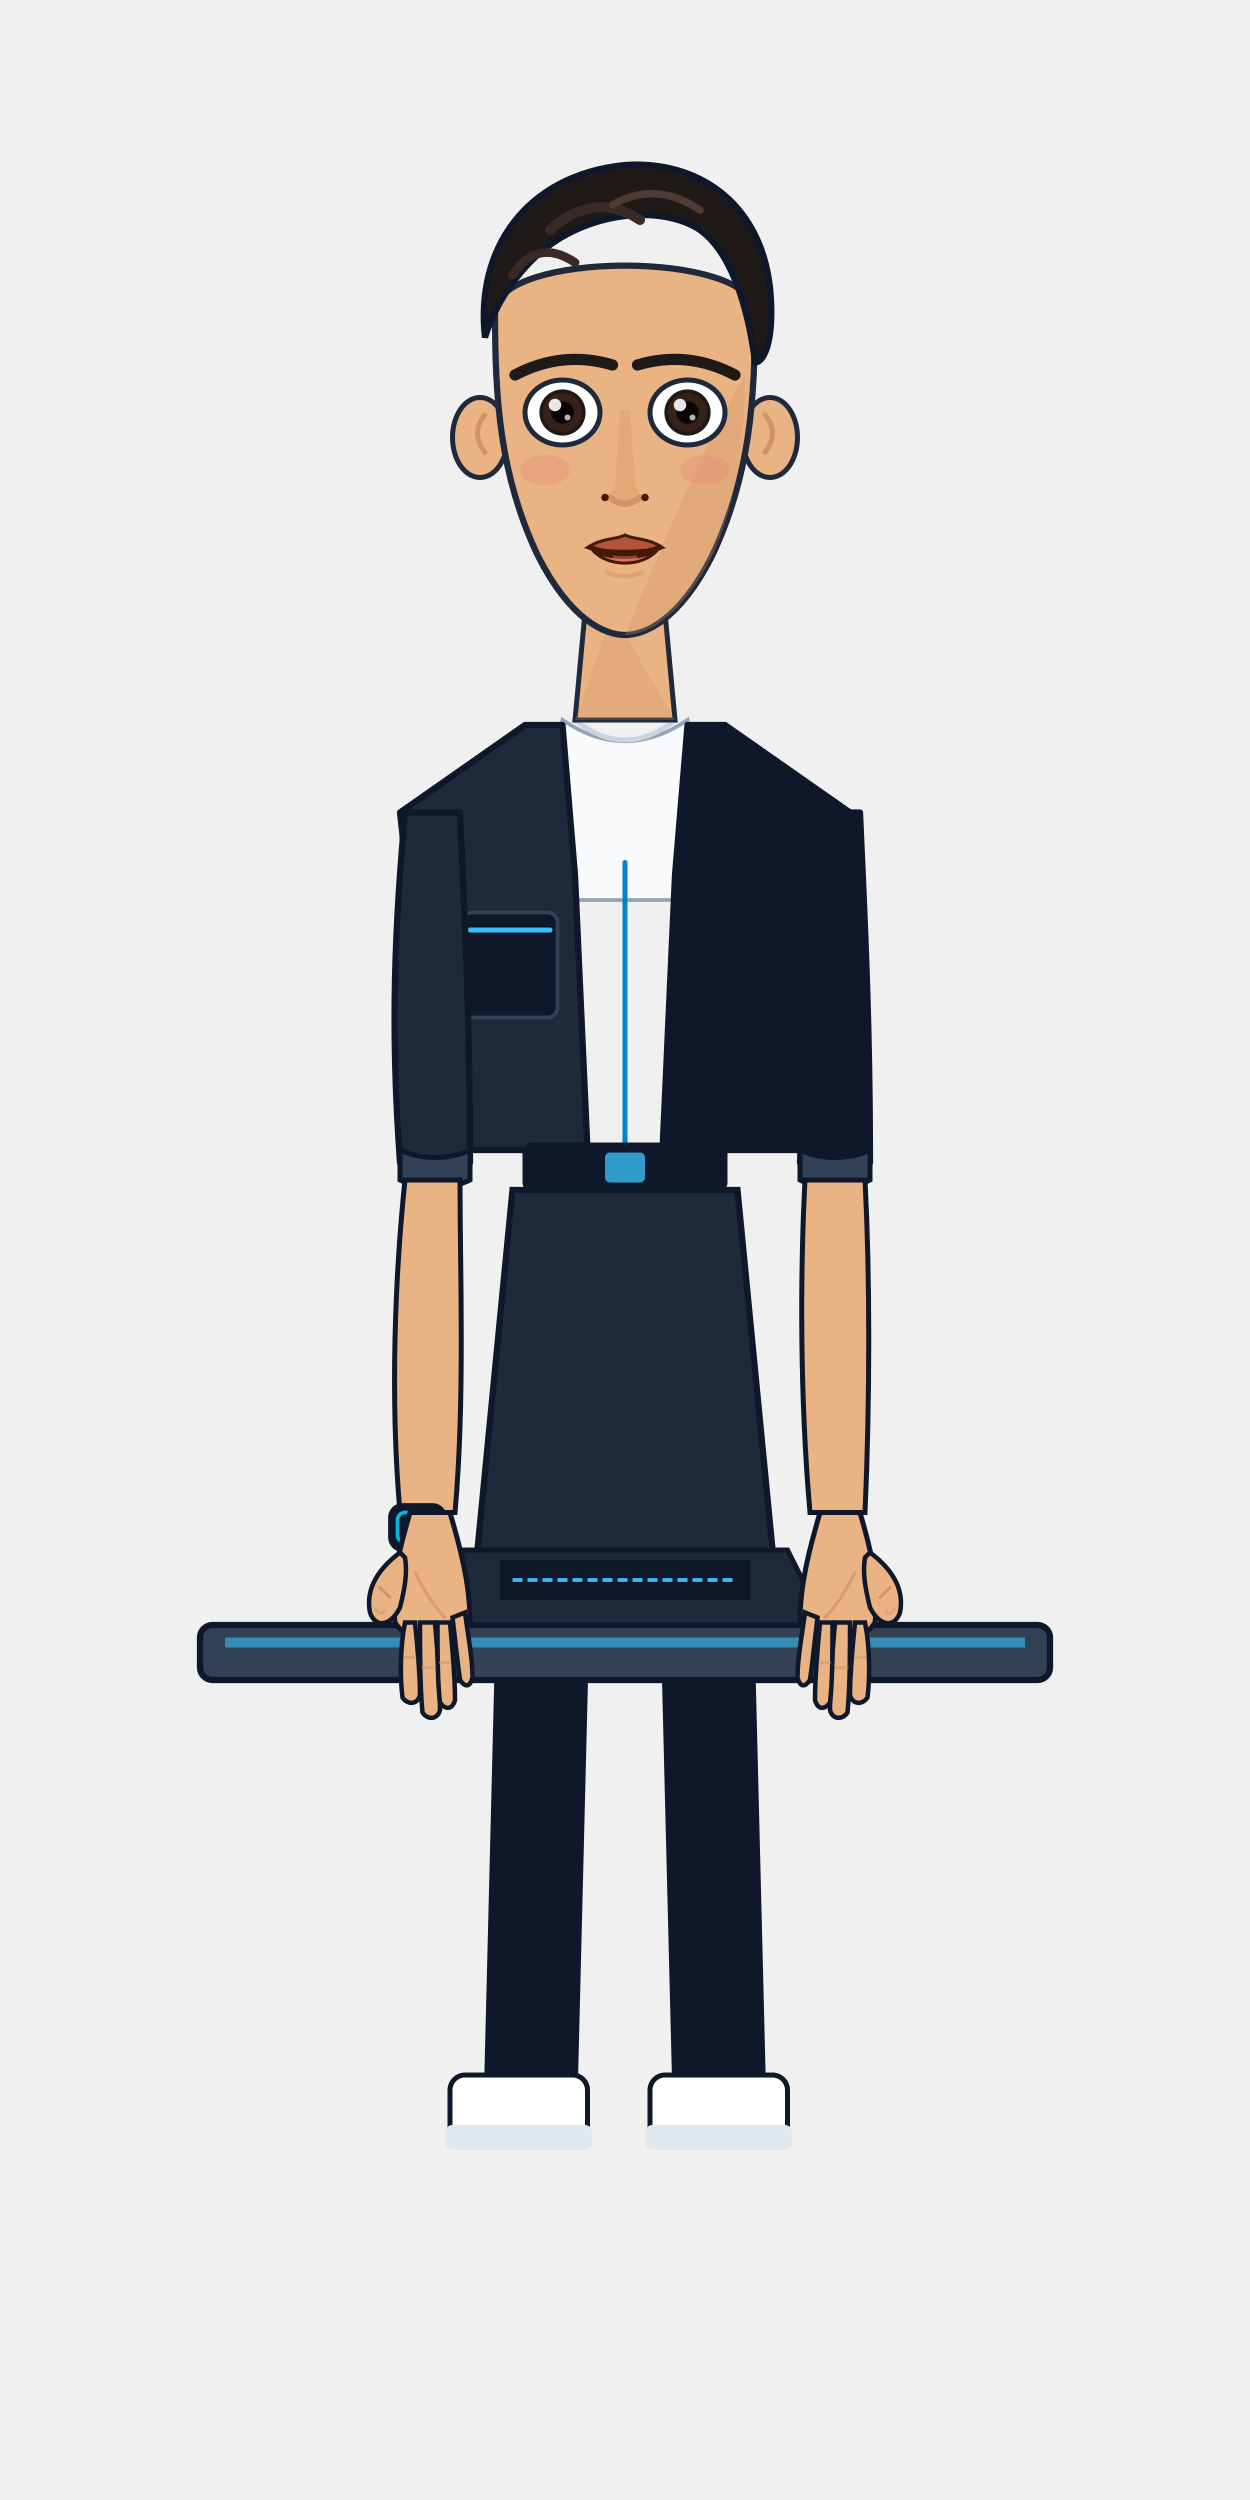
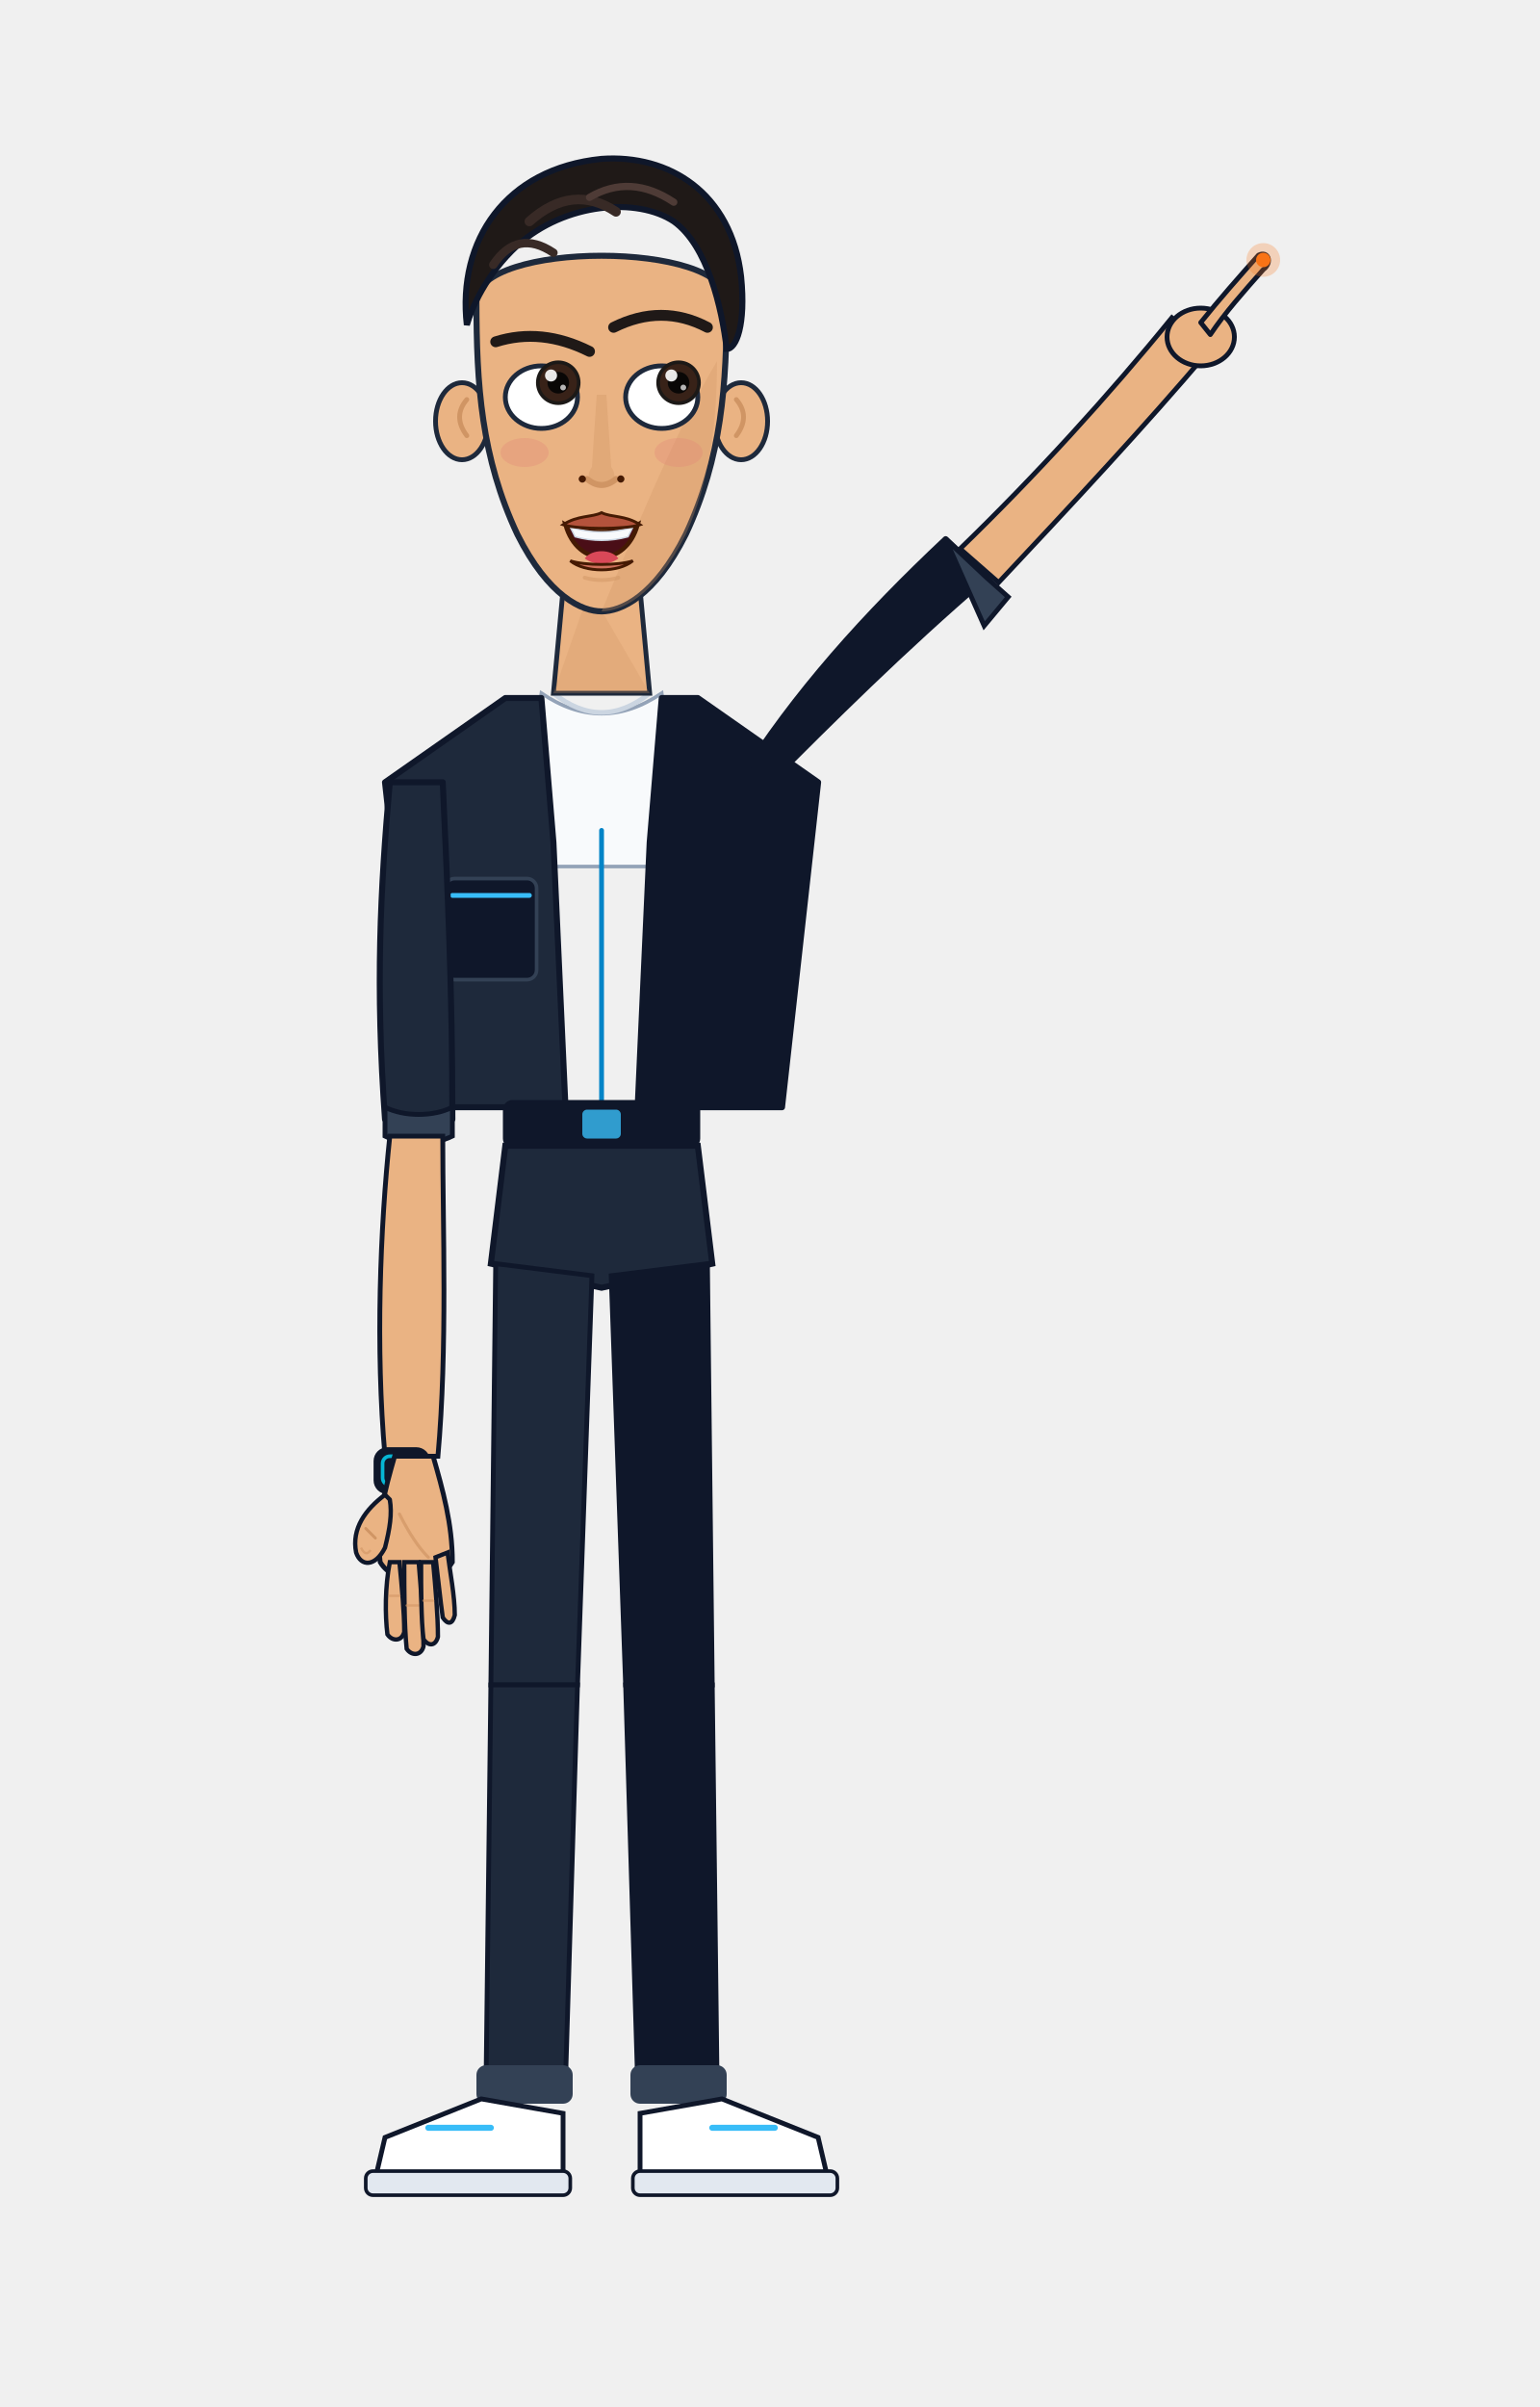
- <svg xmlns="http://www.w3.org/2000/svg" viewBox="0 50 500 1000" width="500" height="1000">
+ <svg xmlns="http://www.w3.org/2000/svg" viewBox="0 50 640 1000" width="640" height="1000">
  <g id="modern_character_root">
-     <path d="M 205 526 L 295 526 L 310 680 L 190 680 Z" fill="#1e293b" stroke="#0f172a" stroke-width="2.5" />
-     <path d="M 200 680 L 235 680 L 230 880 L 195 880 Z" fill="#0f172a" stroke="#0f172a" stroke-width="2.5" />
-     <path d="M 265 680 L 300 680 L 305 880 L 270 880 Z" fill="#0f172a" stroke="#0f172a" stroke-width="2.5" />
-     <rect x="180" y="880" width="55" height="28" rx="6" fill="#ffffff" stroke="#0f172a" stroke-width="2" />
-     <rect x="178" y="900" width="59" height="10" rx="3" fill="#e2e8f0" />
-     <rect x="260" y="880" width="55" height="28" rx="6" fill="#ffffff" stroke="#0f172a" stroke-width="2" />
-     <rect x="258" y="900" width="59" height="10" rx="3" fill="#e2e8f0" />
-     <rect x="80" y="700" width="340" height="22" rx="5" fill="#334155" stroke="#0f172a" stroke-width="2.5" />
-     <rect x="90" y="705" width="320" height="4" fill="#38bdf8" opacity="0.6" />
-     <polygon points="170,700 330,700 315,670 185,670" fill="#1e293b" stroke="#0f172a" stroke-width="2" />
-     <rect x="200" y="674" width="100" height="16" fill="#0f172a" />
-     <line x1="205" y1="682" x2="295" y2="682" stroke="#38bdf8" stroke-width="1.5" stroke-dasharray="4,2" />
+     <path d="M 210 526 L 290 526 L 296 575 L 250 585 L 204 575 Z" fill="#1e293b" stroke="#0f172a" stroke-width="2.5" />
+     <path d="M 206 575 L 246 580 L 240 750 L 204 750 Z" fill="#1e293b" stroke="#0f172a" stroke-width="2" />
+     <path d="M 204 750 L 240 750 L 235 915 L 202 915 Z" fill="#1e293b" stroke="#0f172a" stroke-width="2" />
+     <rect x="198" y="908" width="40" height="16" rx="4" fill="#334155" />
+     <path d="M 254 580 L 294 575 L 296 750 L 260 750 Z" fill="#0f172a" stroke="#0f172a" stroke-width="2" />
+     <path d="M 260 750 L 296 750 L 298 915 L 265 915 Z" fill="#0f172a" stroke="#0f172a" stroke-width="2" />
+     <rect x="262" y="908" width="40" height="16" rx="4" fill="#334155" />
+     <path d="M 156 955 L 234 955 L 234 928 L 200 922 L 160 938 Z" fill="#ffffff" stroke="#0f172a" stroke-width="2" />
+     <rect x="152" y="952" width="85" height="10" rx="3" fill="#e2e8f0" stroke="#0f172a" stroke-width="1.5" />
+     <line x1="178" y1="934" x2="204" y2="934" stroke="#38bdf8" stroke-width="2.5" stroke-linecap="round" />
+     <path d="M 266 955 L 344 955 L 340 938 L 300 922 L 266 928 Z" fill="#ffffff" stroke="#0f172a" stroke-width="2" />
+     <rect x="263" y="952" width="85" height="10" rx="3" fill="#e2e8f0" stroke="#0f172a" stroke-width="1.5" />
+     <line x1="296" y1="934" x2="322" y2="934" stroke="#38bdf8" stroke-width="2.5" stroke-linecap="round" />
    <path d="M 225 338 Q 250 355 275 338 L 285 410 L 215 410 Z" fill="#f8fafc" stroke="#94a3b8" stroke-width="1.5" />
    <path d="M 230 338 Q 250 354 270 338" stroke="#cbd5e1" stroke-width="2" fill="none" />
    <path d="M 210 340 L 160 375 L 175 510 L 235 510 L 230 400 L 225 340 Z" fill="#1e293b" stroke="#0f172a" stroke-width="2.5" stroke-linejoin="round" />
    <path d="M 290 340 L 340 375 L 325 510 L 265 510 L 270 400 L 275 340 Z" fill="#0f172a" stroke="#0f172a" stroke-width="2.5" stroke-linejoin="round" />
    <line x1="250" y1="395" x2="250" y2="510" stroke="#0284c7" stroke-width="2" stroke-linecap="round" />
    <rect x="185" y="415" width="38" height="42" rx="4" fill="#0f172a" stroke="#334155" stroke-width="1.5" />
    <line x1="188" y1="422" x2="220" y2="422" stroke="#38bdf8" stroke-width="2" stroke-linecap="round" />
    <rect x="210" y="508" width="80" height="18" rx="3" fill="#0f172a" stroke="#0f172a" stroke-width="2" />
    <rect x="242" y="511" width="16" height="12" rx="2" fill="#38bdf8" opacity="0.8" />
    <path d="M 162 375 C 158 420, 156 460, 160 515 C 168 518, 182 518, 188 515 C 188 460, 186 420, 184 375 Z" fill="#1e293b" stroke="#0f172a" stroke-width="2.5" stroke-linejoin="round" />
    <path d="M 160 510 C 168 514, 180 514, 188 510 L 188 522 C 180 526, 168 526, 160 522 Z" fill="#334155" stroke="#0f172a" stroke-width="2" />
    <path d="M 162 522 C 158 560, 156 610, 160 655 L 182 655 C 186 610, 184 560, 184 522 Z" fill="#eab383" stroke="#0f172a" stroke-width="2" />
    <rect x="156" y="652" width="22" height="18" rx="5" fill="#0f172a" stroke="#0f172a" stroke-width="1.5" />
    <rect x="159" y="655" width="16" height="12" rx="3" fill="#0f172a" stroke="#06b6d4" stroke-width="1.5" />
    <circle cx="167" cy="661" r="3" fill="#06b6d4" opacity="0.85" />
    <g id="human_hand_l" transform="translate(164, 655) scale(1, 1)">
      <path d="M 0 0 C -4 14, -8 28, -6 44 C 0 54, 18 54, 24 44 C 24 28, 20 14, 16 0 Z" fill="#eab383" stroke="#0f172a" stroke-width="2" />
      <path d="M -4 16 C -12 22, -18 30, -16 40 C -14 46, -8 46, -4 38 C -2 30, -1 24, -2 18 Z" fill="#eab383" stroke="#0f172a" stroke-width="1.8" stroke-linejoin="round" />
      <line x1="-12" y1="30" x2="-8" y2="34" stroke="#d09564" stroke-width="1.2" stroke-linecap="round" />
      <path d="M -14 38 Q -12 42 -10 39" stroke="#d09564" stroke-width="1" fill="none" opacity="0.6" />
      <path d="M -2 44 C -4 54, -4 66, -3 74 C -1 77, 3 77, 4 73 C 4 65, 3 54, 2 44 Z" fill="#eab383" stroke="#0f172a" stroke-width="1.8" />
      <line x1="-2" y1="58" x2="2" y2="58" stroke="#d09564" stroke-width="1" stroke-linecap="round" opacity="0.6" />
      <path d="M 4 44 C 4 56, 4 70, 5 80 C 7 83, 11 83, 12 79 C 12 69, 11 56, 10 44 Z" fill="#eab383" stroke="#0f172a" stroke-width="1.8" />
      <line x1="5" y1="62" x2="10" y2="62" stroke="#d09564" stroke-width="1" stroke-linecap="round" opacity="0.6" />
      <path d="M 11 44 C 11 55, 11 68, 12 76 C 14 79, 17 79, 18 75 C 18 66, 17 55, 16 44 Z" fill="#eab383" stroke="#0f172a" stroke-width="1.8" />
      <line x1="12" y1="60" x2="16" y2="60" stroke="#d09564" stroke-width="1" stroke-linecap="round" opacity="0.6" />
      <path d="M 17 42 C 18 50, 19 60, 20 67 C 22 70, 24 70, 25 66 C 25 58, 23 48, 22 40 Z" fill="#eab383" stroke="#0f172a" stroke-width="1.8" />
      <path d="M 2 24 C 6 32, 10 38, 14 42" stroke="#d09564" stroke-width="1.3" fill="none" stroke-linecap="round" opacity="0.7" />
    </g>
-     <path d="M 315 375 C 320 420, 324 460, 320 515 C 328 518, 342 518, 348 515 C 348 460, 346 420, 344 375 Z" fill="#0f172a" stroke="#0f172a" stroke-width="2.5" stroke-linejoin="round" />
-     <path d="M 320 510 C 328 514, 340 514, 348 510 L 348 522 C 340 526, 328 526, 320 522 Z" fill="#334155" stroke="#0f172a" stroke-width="2" />
-     <path d="M 322 522 C 320 560, 320 610, 324 655 L 346 655 C 348 610, 348 560, 346 522 Z" fill="#eab383" stroke="#0f172a" stroke-width="2" />
-     <g id="human_hand_r" transform="translate(344, 655) scale(-1, 1)">
-       <path d="M 0 0 C -4 14, -8 28, -6 44 C 0 54, 18 54, 24 44 C 24 28, 20 14, 16 0 Z" fill="#eab383" stroke="#0f172a" stroke-width="2" />
-       <path d="M -4 16 C -12 22, -18 30, -16 40 C -14 46, -8 46, -4 38 C -2 30, -1 24, -2 18 Z" fill="#eab383" stroke="#0f172a" stroke-width="1.8" stroke-linejoin="round" />
-       <line x1="-12" y1="30" x2="-8" y2="34" stroke="#d09564" stroke-width="1.2" stroke-linecap="round" />
-       <path d="M -14 38 Q -12 42 -10 39" stroke="#d09564" stroke-width="1" fill="none" opacity="0.6" />
-       <path d="M -2 44 C -4 54, -4 66, -3 74 C -1 77, 3 77, 4 73 C 4 65, 3 54, 2 44 Z" fill="#eab383" stroke="#0f172a" stroke-width="1.8" />
-       <line x1="-2" y1="58" x2="2" y2="58" stroke="#d09564" stroke-width="1" stroke-linecap="round" opacity="0.6" />
-       <path d="M 4 44 C 4 56, 4 70, 5 80 C 7 83, 11 83, 12 79 C 12 69, 11 56, 10 44 Z" fill="#eab383" stroke="#0f172a" stroke-width="1.8" />
-       <line x1="5" y1="62" x2="10" y2="62" stroke="#d09564" stroke-width="1" stroke-linecap="round" opacity="0.6" />
-       <path d="M 11 44 C 11 55, 11 68, 12 76 C 14 79, 17 79, 18 75 C 18 66, 17 55, 16 44 Z" fill="#eab383" stroke="#0f172a" stroke-width="1.8" />
-       <line x1="12" y1="60" x2="16" y2="60" stroke="#d09564" stroke-width="1" stroke-linecap="round" opacity="0.6" />
-       <path d="M 17 42 C 18 50, 19 60, 20 67 C 22 70, 24 70, 25 66 C 25 58, 23 48, 22 40 Z" fill="#eab383" stroke="#0f172a" stroke-width="1.8" />
-       <path d="M 2 24 C 6 32, 10 38, 14 42" stroke="#d09564" stroke-width="1.3" fill="none" stroke-linecap="round" opacity="0.7" />
-     </g>
+     <path d="M 320 375 C 345 350, 375 320, 410 290 L 393 274 C 360 305, 330 338, 307 375 Z" fill="#0f172a" stroke="#0f172a" stroke-width="2.5" stroke-linejoin="round" />
+     <path d="M 410 290 L 419 298 L 409 310 L 393 274 Z" fill="#334155" stroke="#0f172a" stroke-width="2" />
+     <path d="M 415 292 C 445 260, 475 228, 503 195 L 487 182 C 461 214, 430 248, 399 278 Z" fill="#eab383" stroke="#0f172a" stroke-width="2" />
+     <ellipse cx="499" cy="190" rx="14" ry="12" fill="#eab383" stroke="#0f172a" stroke-width="2" />
+     <path d="M 499 184 C 507 174, 515 165, 523 156 C 527 154, 529 159, 525 162 C 517 171, 509 180, 503 189 Z" fill="#eab383" stroke="#0f172a" stroke-width="2" stroke-linejoin="round" />
+     <circle cx="525" cy="158" r="3" fill="#f97316" />
+     <circle cx="525" cy="158" r="7" fill="#f97316" opacity="0.25" />
    <path d="M 234 295 L 230 338 L 270 338 L 266 295 Z" fill="#eab383" stroke="#1e293b" stroke-width="2" />
    <path d="M 245 295 L 230 338 L 270 338 Z" fill="#d09564" opacity="0.25" />
    <ellipse cx="192" cy="225" rx="11" ry="16" fill="#eab383" stroke="#1e293b" stroke-width="2" />
    <path d="M 194 216 Q 188 223 194 231" stroke="#d09564" stroke-width="2" fill="none" stroke-linecap="round" />
    <ellipse cx="308" cy="225" rx="11" ry="16" fill="#eab383" stroke="#1e293b" stroke-width="2" />
    <path d="M 306 216 Q 312 223 306 231" stroke="#d09564" stroke-width="2" fill="none" stroke-linecap="round" />
    <path d="M 198 175               C 198 150, 302 150, 302 175               C 302 210, 300 240, 285 272               C 272 298, 258 304, 250 304               C 242 304, 228 298, 215 272               C 200 240, 198 210, 198 175 Z" fill="#eab383" stroke="#1e293b" stroke-width="2.5" />
    <path d="M 250 304 C 258 304, 272 298, 285 272 C 295 250, 298 225, 298 200 C 280 230, 260 280, 250 304 Z" fill="#d09564" opacity="0.3" />
    <ellipse cx="218" cy="238" rx="10" ry="6" fill="#e28878" opacity="0.35" />
    <ellipse cx="282" cy="238" rx="10" ry="6" fill="#e28878" opacity="0.35" />
    <path d="M 194 185              C 190 150, 210 120, 250 116              C 278 114, 304 130, 308 165              C 310 185, 306 195, 302 195              C 300 178, 294 152, 280 142              C 265 132, 235 134, 215 152              C 202 164, 196 178, 194 185 Z" fill="#1f1917" stroke="#0f172a" stroke-width="2.5" />
    <path d="M 220 142 Q 238 126 256 138" stroke="#382a26" stroke-width="4" stroke-linecap="round" fill="none" />
    <path d="M 245 132 Q 262 122 280 134" stroke="#4e3b36" stroke-width="3" stroke-linecap="round" fill="none" />
    <path d="M 205 160 Q 215 145 230 155" stroke="#382a26" stroke-width="3.5" stroke-linecap="round" fill="none" />
-     <path d="M 206 200 Q 225 190 245 196" stroke="#1f1917" stroke-width="4.5" stroke-linecap="round" fill="none" />
-     <path d="M 255 196 Q 275 190 294 200" stroke="#1f1917" stroke-width="4.5" stroke-linecap="round" fill="none" />
+     <path d="M 206 192 Q 225 186 245 196" stroke="#1f1917" stroke-width="4.5" stroke-linecap="round" fill="none" />
+     <path d="M 255 186 Q 275 176 294 186" stroke="#1f1917" stroke-width="4.5" stroke-linecap="round" fill="none" />
    <ellipse cx="225" cy="215" rx="15" ry="13" fill="#ffffff" stroke="#1e293b" stroke-width="2" />
-     <circle cx="225" cy="215" r="8.5" fill="#382218" stroke="#1c1917" stroke-width="1.5" />
-     <circle cx="225" cy="215" r="4.5" fill="#090706" />
-     <circle cx="222" cy="212" r="2.5" fill="#ffffff" opacity="0.9" />
-     <circle cx="227" cy="217" r="1.2" fill="#ffffff" opacity="0.7" />
+     <circle cx="232" cy="209" r="8.5" fill="#382218" stroke="#1c1917" stroke-width="1.5" />
+     <circle cx="232" cy="209" r="4.5" fill="#090706" />
+     <circle cx="229" cy="206" r="2.5" fill="#ffffff" opacity="0.9" />
+     <circle cx="234" cy="211" r="1.2" fill="#ffffff" opacity="0.7" />
    <ellipse cx="275" cy="215" rx="15" ry="13" fill="#ffffff" stroke="#1e293b" stroke-width="2" />
-     <circle cx="275" cy="215" r="8.5" fill="#382218" stroke="#1c1917" stroke-width="1.5" />
-     <circle cx="275" cy="215" r="4.5" fill="#090706" />
-     <circle cx="272" cy="212" r="2.5" fill="#ffffff" opacity="0.9" />
-     <circle cx="277" cy="217" r="1.2" fill="#ffffff" opacity="0.7" />
+     <circle cx="282" cy="209" r="8.5" fill="#382218" stroke="#1c1917" stroke-width="1.5" />
+     <circle cx="282" cy="209" r="4.5" fill="#090706" />
+     <circle cx="279" cy="206" r="2.5" fill="#ffffff" opacity="0.9" />
+     <circle cx="284" cy="211" r="1.2" fill="#ffffff" opacity="0.7" />
    <path d="M 248 214 L 246 244 Q 242 250 250 252 Q 258 250 254 244 L 252 214" fill="#d09564" opacity="0.35" />
    <path d="M 244 249 Q 250 254 256 249" stroke="#d09564" stroke-width="2.5" stroke-linecap="round" fill="none" />
    <circle cx="242" cy="249" r="1.5" fill="#451a03" />
    <circle cx="258" cy="249" r="1.5" fill="#451a03" />
-     <path d="M 235 269 C 241 265, 246 266, 250 264 C 254 266, 259 265, 265 269 C 258 271, 242 271, 235 269 Z" fill="#b4533c" stroke="#451a03" stroke-width="1.2" />
-     <path d="M 237 270 C 243 277, 257 277, 263 270 C 257 274, 243 274, 237 270 Z" fill="#cf705c" stroke="#451a03" stroke-width="1.2" />
-     <ellipse cx="250" cy="273" rx="5" ry="1.5" fill="#f87171" opacity="0.45" />
-     <path d="M 243 279 Q 250 282 257 279" stroke="#d09564" stroke-width="1.8" fill="none" opacity="0.5" stroke-linecap="round" />
-     <path d="M 236 269 Q 250 274 264 269" fill="none" stroke="#451a03" stroke-width="2" stroke-linecap="round" />
-     <circle cx="236" cy="269" r="0.8" fill="#451a03" />
-     <circle cx="264" cy="269" r="0.8" fill="#451a03" />
+     <path d="M 235 268 C 240 286, 260 286, 265 268 C 258 272, 242 272, 235 268 Z" fill="#4a0e17" stroke="#451a03" stroke-width="1.8" />
+     <path d="M 237 269 Q 250 273 263 269 L 261 273 Q 250 276 239 273 Z" fill="#f8fafc" stroke="#cbd5e1" stroke-width="0.6" />
+     <path d="M 243 282 C 246 278, 254 278, 257 282 C 253 285, 247 285, 243 282 Z" fill="#d94858" />
+     <path d="M 234 268 C 240 264, 246 265, 250 263 C 254 265, 260 264, 266 268 C 260 270, 240 270, 234 268 Z" fill="#b4533c" stroke="#451a03" stroke-width="1.2" />
+     <path d="M 237 283 C 243 288, 257 288, 263 283 C 257 285, 243 285, 237 283 Z" fill="#cf705c" stroke="#451a03" stroke-width="1.2" />
+     <path d="M 243 290 Q 250 292 257 290" stroke="#d09564" stroke-width="1.6" fill="none" opacity="0.5" stroke-linecap="round" />
  </g>
</svg>
